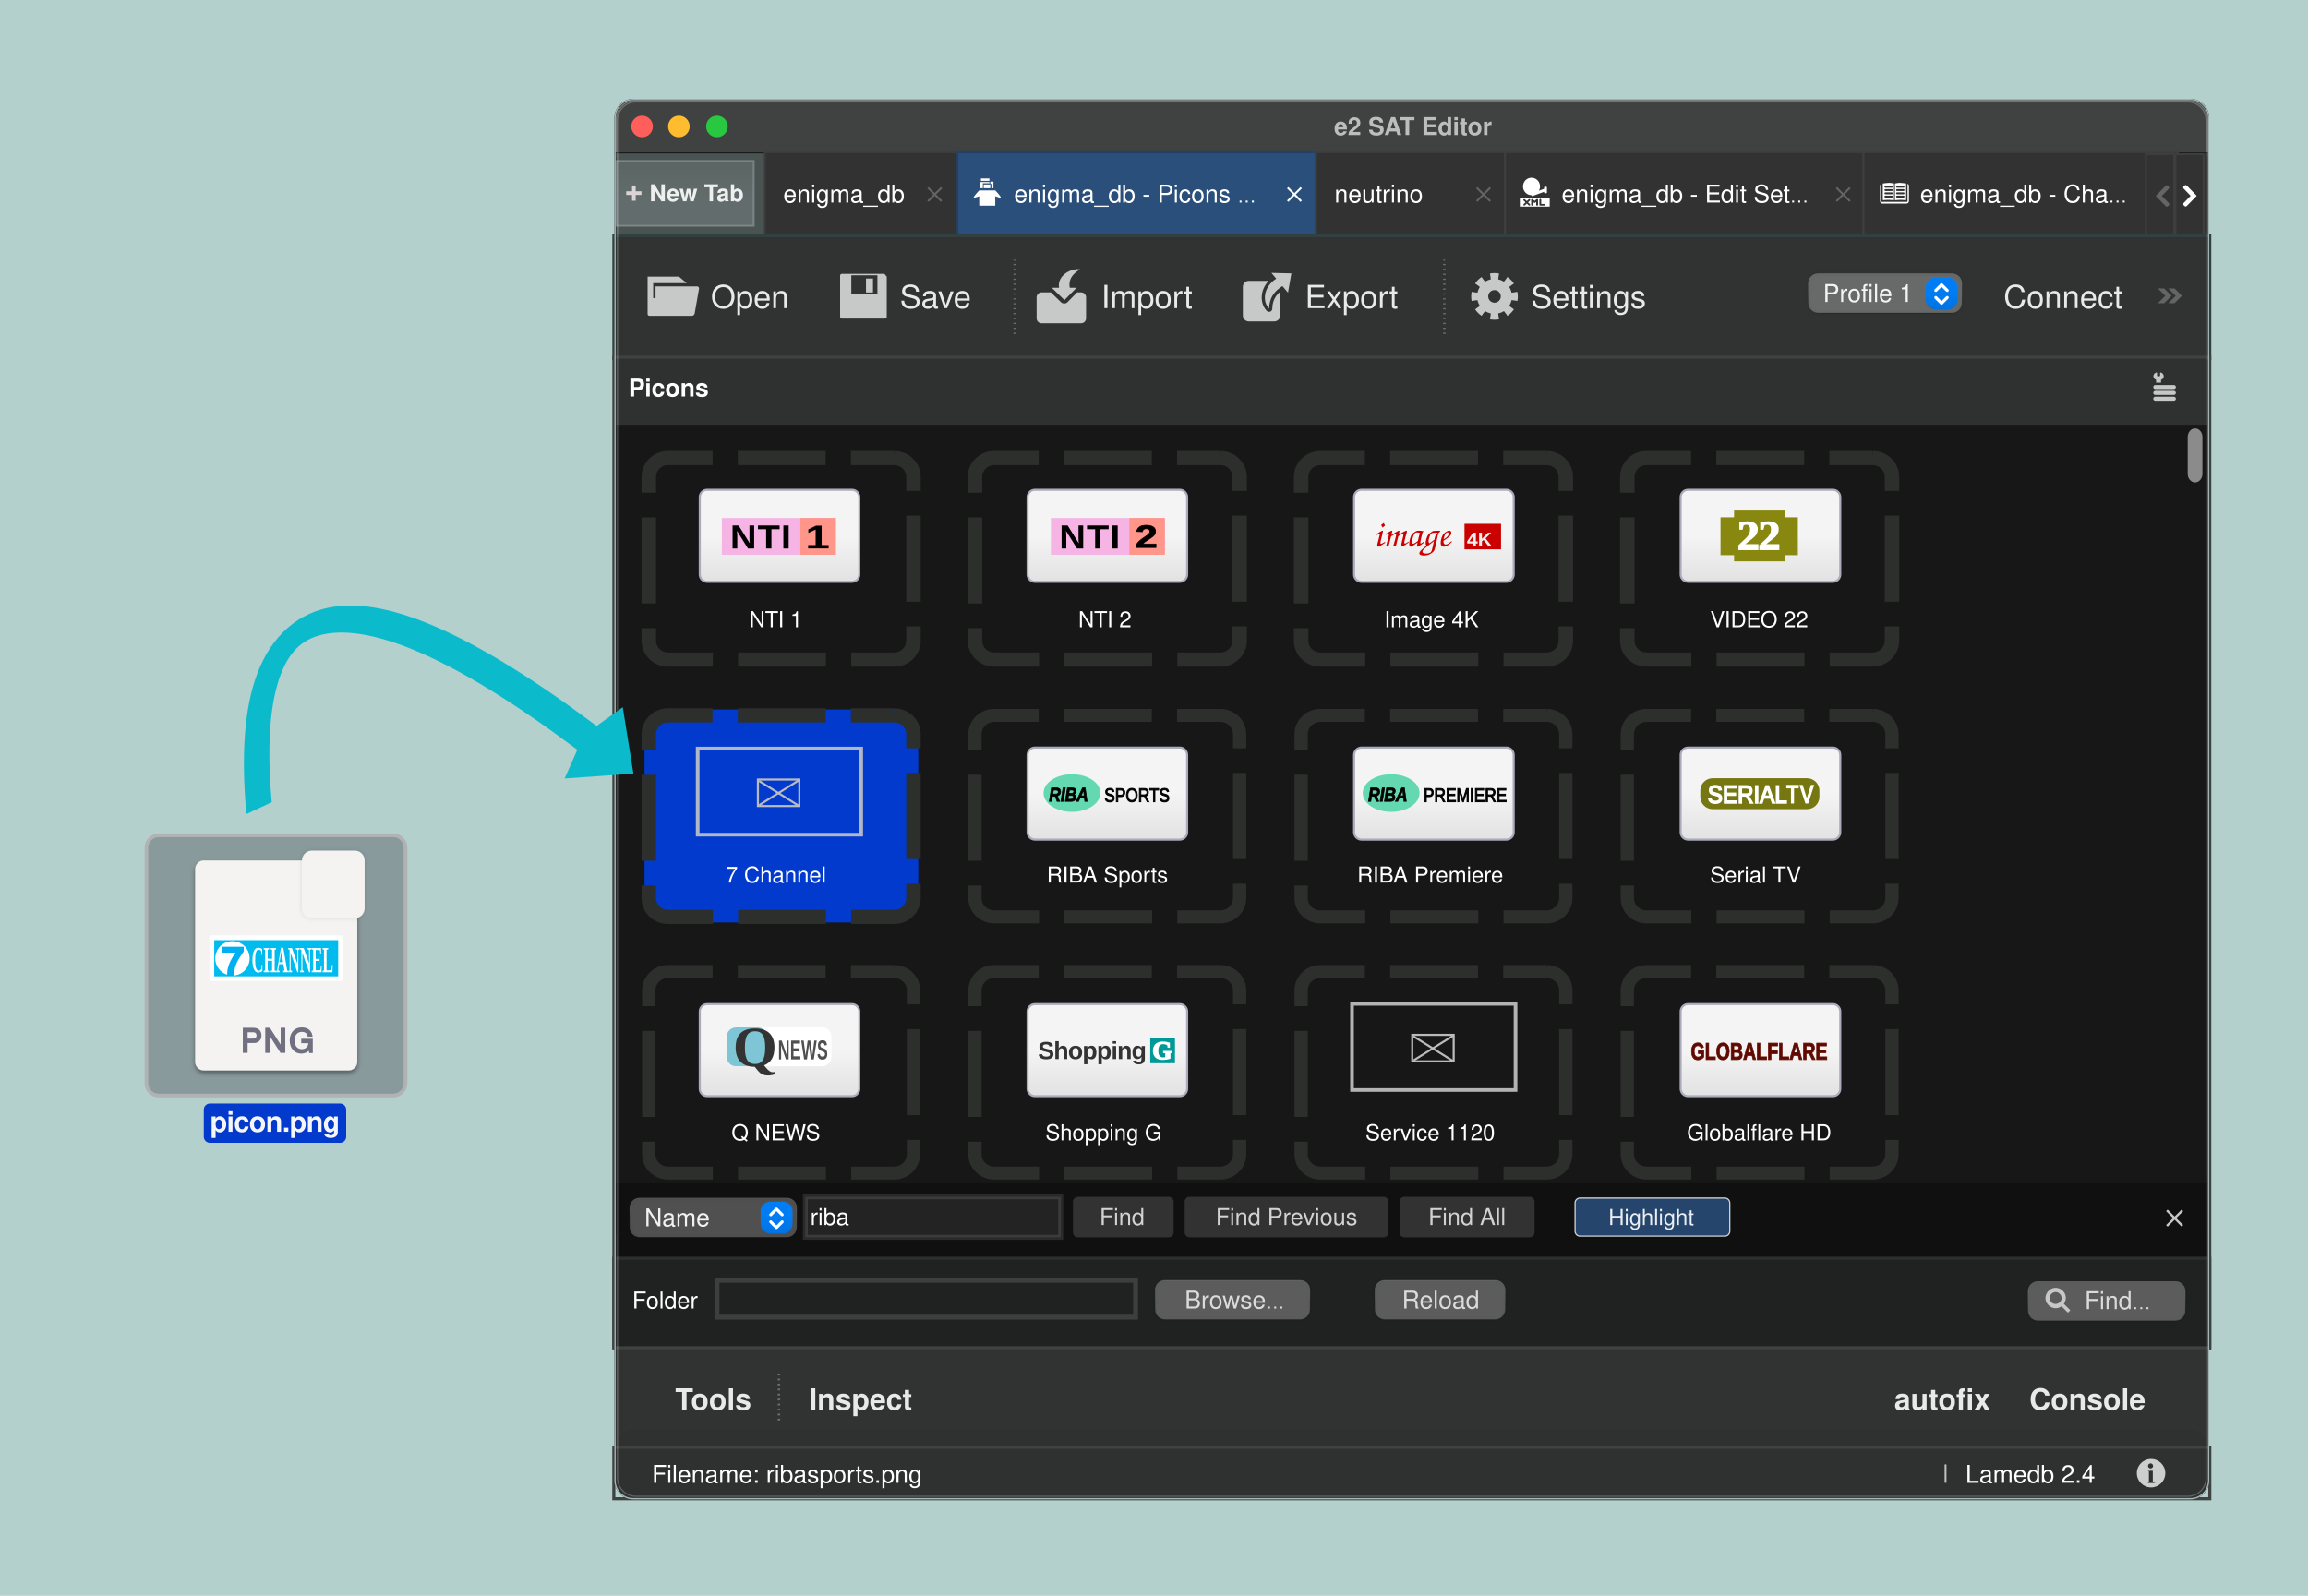
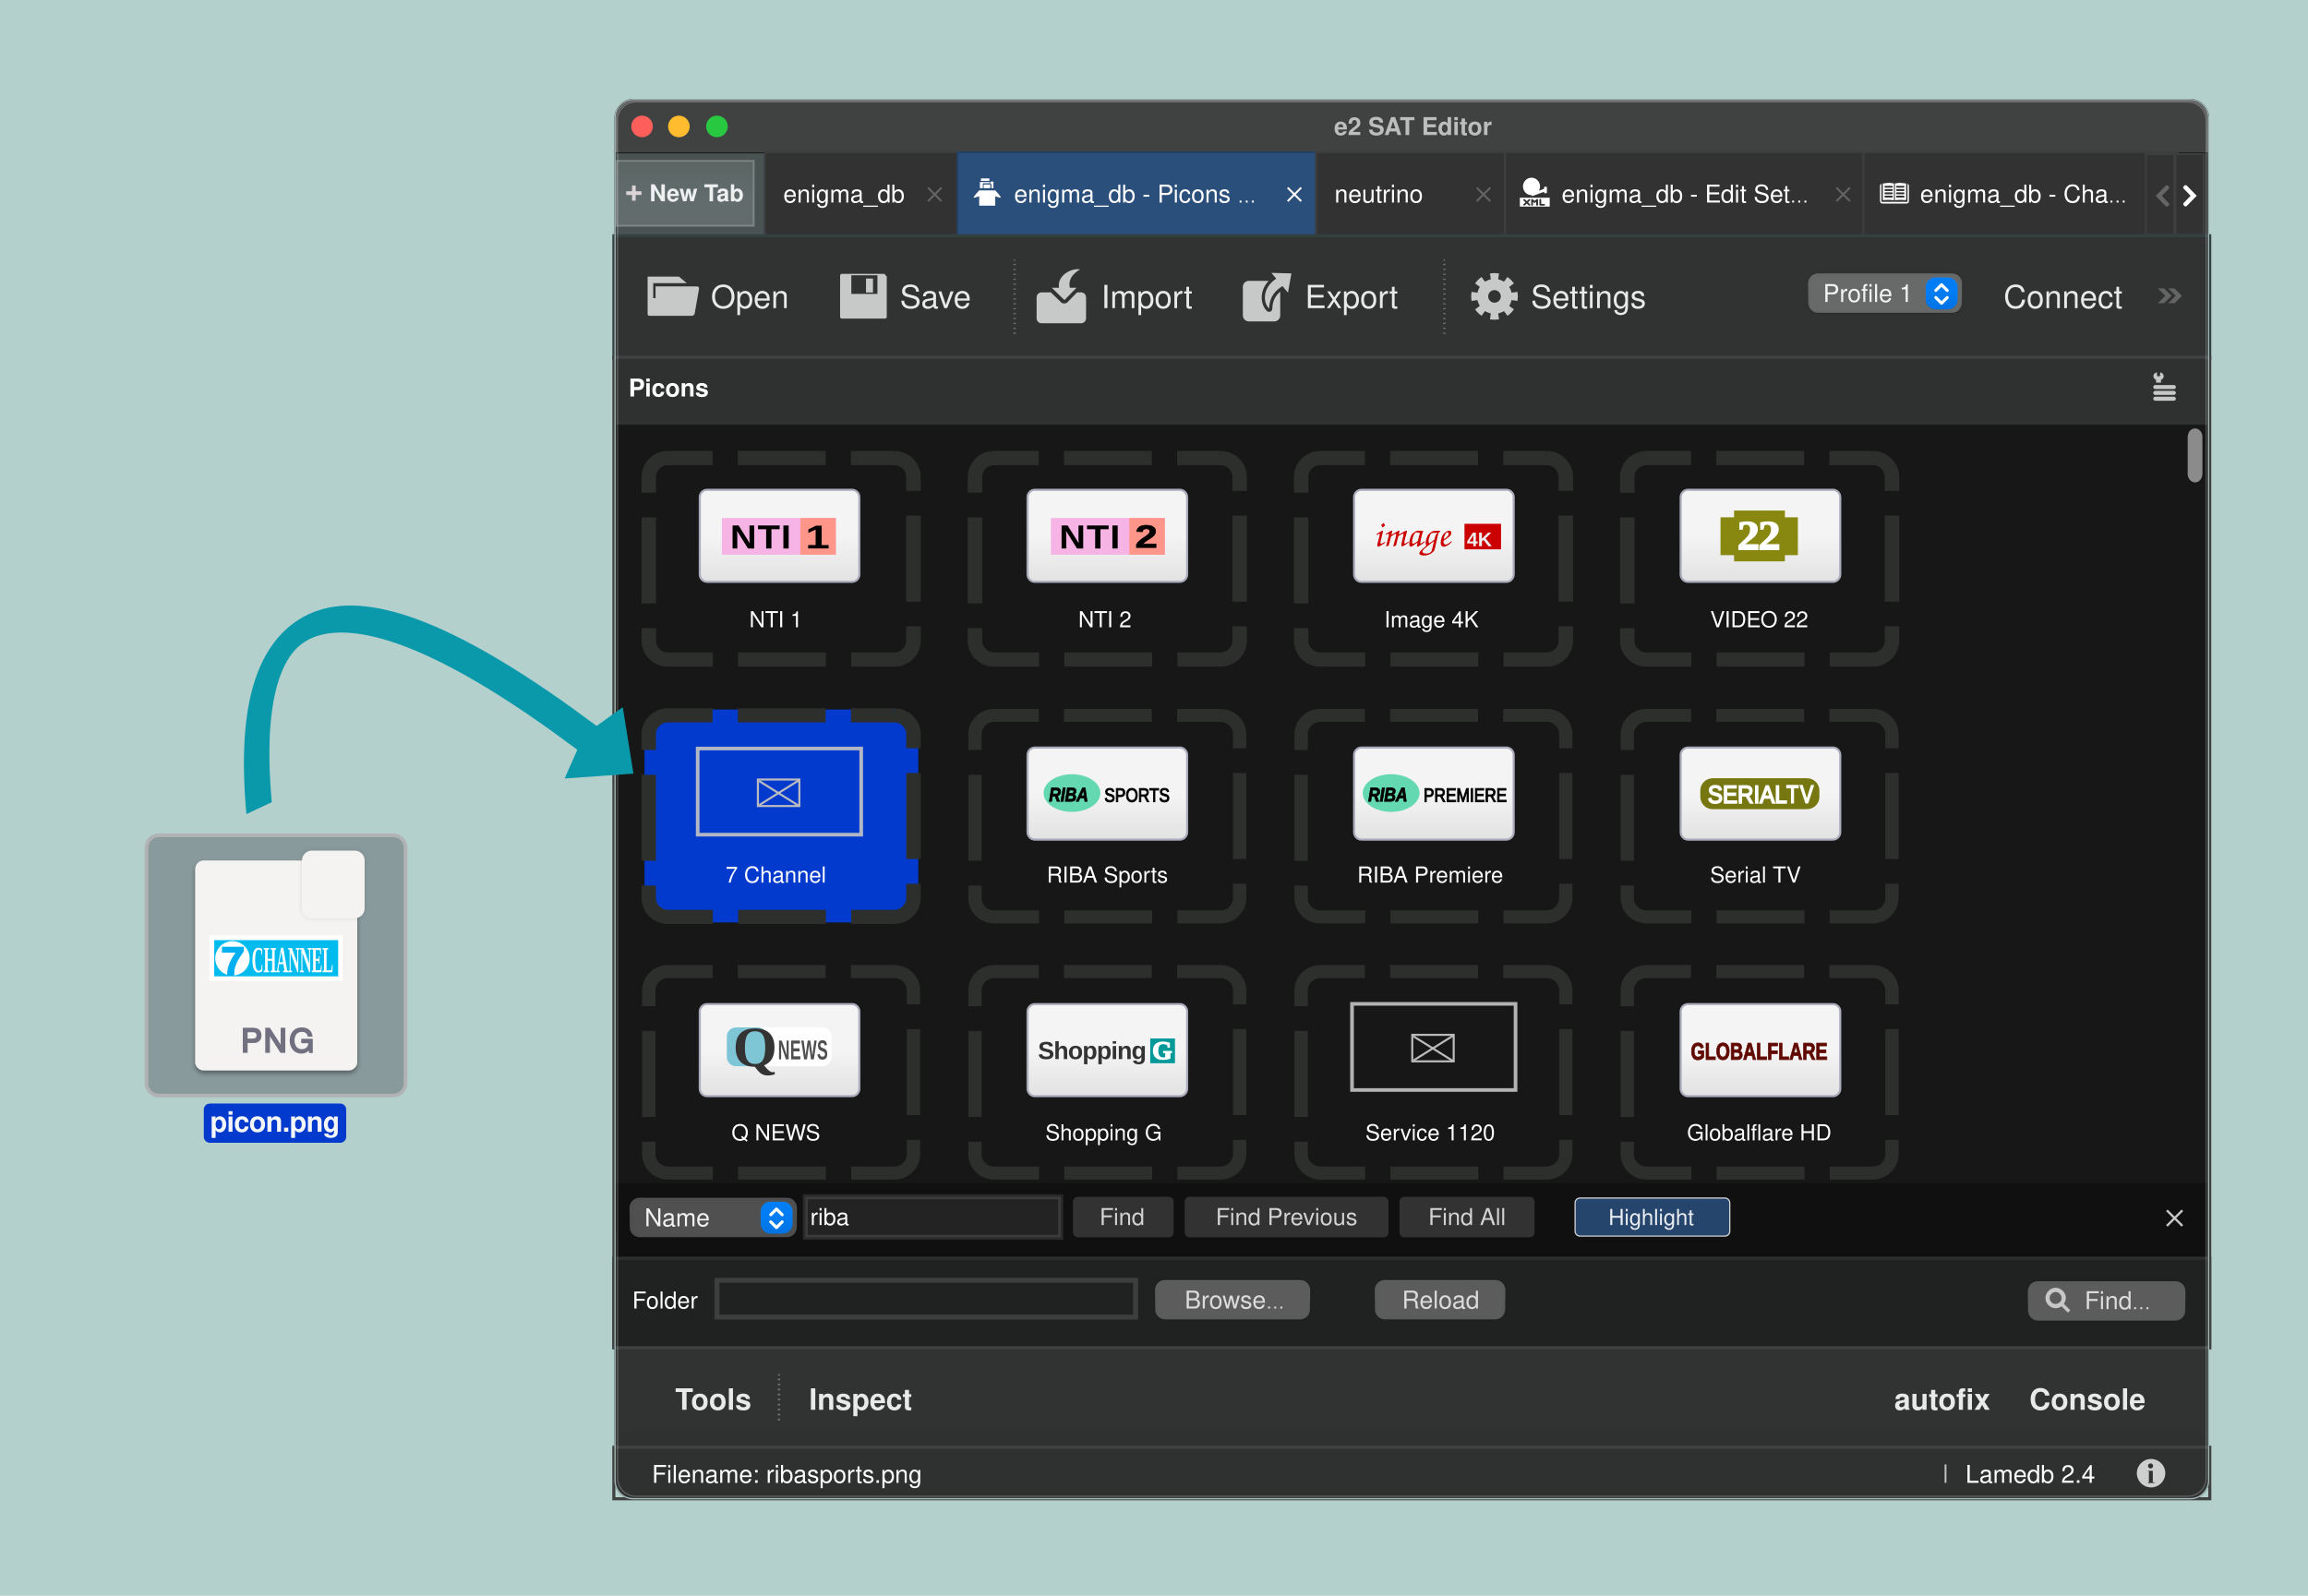
<svg xmlns="http://www.w3.org/2000/svg" viewBox="0 0 1880 1300" style="pointer-events:none;user-select:none">
  <defs>
    <symbol id="aad">
      <path d="M37.75 37.75h18.127v-11.5h-18.127c0 0 0-18.127 0-18.127h-11.5v18.127c0 0-18.127 0-18.127 0v11.5h18.127c0 0 0 18.127 0 18.127h11.5v-18.127z" />
    </symbol>
    <symbol id="cbw">
      <path d="M60 14.973l-3-0.522v35.716c-3.141-0.28-8.021-0.667-11-0.667-0.95 0-2.094 0.039-3.312 0.102-0.962 0.036-2.014 0.106-3.059 0.191-2.678 0.191-5.264 0.428-6.629 0.559v-35.901c0 0 6.61-1.451 9.963-1.451 4 0 14.037 1.451 14.037 1.451l3.001 0.522c1.769 0.819 2.999 2.61 2.999 4.687v32.68c0 2.848-2.312 5.16-5.16 5.16h-51.68c-2.848 0-5.16-2.312-5.16-5.16v-32.68c0-2.077 1.23-3.869 3-4.687l3-0.522c0 0 10.037-1.451 14.037-1.451 3.353 0 9.963 1.451 9.963 1.451v35.901c-1.366-0.131-3.951-0.368-6.629-0.559-1.045-0.085-2.097-0.155-3.059-0.191-1.218-0.063-2.362-0.102-3.312-0.102-2.979 0-7.859 0.387-11 0.667v-35.716l-3 0.522v38.765h56v-38.765zM28.5 42.5c0-1.104-0.896-2-2-2h-14c-1.104 0-2 0.896-2 2s0.896 2 2 2h14c1.104 0 2-0.896 2-2zM53.5 42.5c0-1.104-0.896-2-2-2h-14c-1.104 0-2 0.896-2 2s0.896 2 2 2h14c1.104 0 2-0.896 2-2zM28.5 35.5c0-1.104-0.896-2-2-2h-14c-1.104 0-2 0.896-2 2s0.896 2 2 2h14c1.104 0 2-0.896 2-2zM53.5 35.5c0-1.104-0.896-2-2-2h-14c-1.104 0-2 0.896-2 2s0.896 2 2 2h14c1.104 0 2-0.896 2-2zM28.5 28.5c0-1.104-0.896-2-2-2h-14c-1.104 0-2 0.896-2 2s0.896 2 2 2h14c1.104 0 2-0.896 2-2zM53.5 28.5c0-1.104-0.896-2-2-2h-14c-1.104 0-2 0.896-2 2s0.896 2 2 2h14c1.104 0 2-0.896 2-2zM28.5 21.5c0-1.104-0.896-2-2-2h-14c-1.104 0-2 0.896-2 2s0.896 2 2 2h14c1.104 0 2-0.896 2-2zM53.5 21.5c0-1.104-0.896-2-2-2h-14c-1.104 0-2 0.896-2 2s0.896 2 2 2h14c1.104 0 2-0.896 2-2z" />
    </symbol>
    <symbol id="cce">
      <path d="M62.328 7.276l-5.604-5.604-24.724 24.724c0 0-24.724-24.724-24.724-24.724l-5.604 5.604 24.724 24.724c0 0-24.724 24.724-24.724 24.724l5.604 5.604 24.724-24.724c0 0 24.724 24.724 24.724 24.724l5.604-5.604-24.724-24.724c0 0 24.724-24.724 24.724-24.724z" />
    </symbol>
    <symbol id="fdt">
      <path d="M56.256 31.057h-42.438c-7.074 0-12.818 5.744-12.818 12.818v61.295c0 7.074 5.744 12.818 12.818 12.818h54.476c7.075 0 12.818-5.744 12.818-12.818v-51.051c-16.616 14.040-16.649 30.281-17.025 36.965-0.151 2.687-1.869 5.034-4.385 5.99s-5.359 0.343-7.257-1.565c-14.421-14.502-16.181-43.133 3.811-64.452zM57.293 90.694c-14.624-14.705-13.039-45.988 15.234-64.344l-10.365-12.362 42.838 1.084-7.263 41.344-11.808-14.082c-28.127 16.992-28.15 39.728-28.636 48.36z" />
    </symbol>
    <symbol id="fet">
      <path d="M87.8 55.714h8.488c5.912 0 10.712 4.753 10.712 10.606v45.074c0 5.854-4.8 10.606-10.712 10.606h-84.576c-5.912 0-10.712-4.752-10.712-10.606v-45.074c0-5.853 4.8-10.606 10.712-10.606h19.788l22.5 21.827c1.413 1.374 4.32 2.133 6.3 2.109 1.98-0.023 4.821-0.828 6.2-2.236l21.3-21.7zM93.982 6.385c-17.881-3.082-49.582 12.531-44.921 39.525h-15.517l27.127 26.376 25.847-26.376h-14.41c-4.833-24.162 15.844-35.121 21.874-39.525z" />
    </symbol>
    <symbol id="ffo">
      <path d="M32 62.5c-16.833 0-30.5-13.667-30.5-30.5s13.667-30.5 30.5-30.5v9.611c-0.352-0.073-0.717-0.111-1.090-0.111-2.99 0-5.42 2.43-5.42 5.41 0 2.99 2.43 5.42 5.42 5.42 0.373 0 0.738-0.038 1.090-0.111v5.111l-7.44 0.18 2.82 1.23v22.7l-2.82 2.060h7.44v9.5zM32 11.111v-9.611c16.833 0 30.5 13.667 30.5 30.5s-13.667 30.5-30.5 30.5v-9.5h9.46l-5.76-2.060v-24.2l-3.7 0.090v-5.111c2.46-0.506 4.32-2.693 4.32-5.309 0-2.607-1.86-4.793-4.32-5.299z" />
    </symbol>
    <symbol id="fgn">
      <path d="M21 42.973h89.077c2.783 0 4.643 2.26 4.153 5.042l-9.34 52.943c-0.491 2.783-3.149 5.042-5.932 5.042h-91.118c-2.119 0-3.84-1.721-3.84-3.84v-80.16h67.2l16.8 14h-72v32h5v-25.027z" />
    </symbol>
    <symbol id="fhe">
      <path d="M114 22v86.16c0 2.119-1.721 3.84-3.84 3.84h-92.32c-2.119 0-3.84-1.721-3.84-3.84v-88.32c0-2.119 1.721-3.84 3.84-3.84h91.16l5 6zM94 59.014v-40h-56v40h56zM84.5 26v30h-15v-30h15z" />
    </symbol>
    <symbol id="liu">
      <path d="M56.25 57.423c0-2.388-1.939-4.327-4.327-4.327h-39.846c-2.388 0-4.327 1.939-4.327 4.327s1.939 4.327 4.327 4.327c0 0 39.846 0 39.846 0 2.388 0 4.327-1.939 4.327-4.327zM56.25 44.903c0-2.389-1.939-4.328-4.327-4.328h-39.846c-2.388 0-4.327 1.939-4.327 4.328 0 2.388 1.939 4.327 4.327 4.327 0 0 39.846 0 39.846 0 2.388 0 4.327-1.939 4.327-4.327zM56.25 32.382c0-2.388-1.939-4.327-4.327-4.327h-39.846c-2.388 0-4.327 1.939-4.327 4.327s1.939 4.327 4.327 4.327h39.846c2.388 0 4.327-1.939 4.327-4.327zM13.803 19.471v3.446h10.579v-5.844c0.837-0.373 1.624-0.848 2.343-1.41 2.237-1.745 3.347-4.068 3.371-6.392s-1.039-4.671-3.239-6.471v0c-0.887-0.725-1.951-1.273-3.024-1.702l-1.372 0.918-0.062 6.154c-0.003 0.286-0.167 0.503-0.402 0.659-0.376 0.249-0.899 0.364-1.472 0.364h-2.85c-0.565-0.008-1.082-0.142-1.452-0.406-0.242-0.173-0.413-0.406-0.41-0.702 0 0 0.062-6.155 0.062-6.155l-1.348-0.947c-1.083 0.403-2.158 0.924-3.060 1.628-2.237 1.746-3.347 4.068-3.371 6.392-0.023 2.323 1.039 4.671 3.239 6.471 0.725 0.593 1.567 1.067 2.437 1.454 0.016 0.617 0.026 1.607 0.031 2.543z" />
    </symbol>
    <symbol id="pjw">
      <path d="M14.762 29.23h34.49c0 0 13.928 14.478 11.463 15.596-1.067 0.483-6.127-1.117-11.524-3.087v20.261h-34.389v-20.253c-5.389 1.967-10.437 3.562-11.502 3.079-2.465-1.118 11.462-15.596 11.462-15.596zM36.774 11.359h-20.475v13.19h6.364v-10.552h14.111v-2.638zM38.538 16.635h-14.111v7.914h14.111v-7.914zM45.299 10.4v14.149h-4.283v-9.233h-2.478v-4.916h6.761zM36.632 3.482h-18.173v5.276h18.173v-5.276z" />
    </symbol>
    <symbol id="skh">
      <path d="M40.023 45.152c-3.477 2.591-7.729 4.192-12.407 4.221-10.406 0.066-20.276-8.26-21.806-18.699-1.731-11.814 7.58-24.164 20.12-25.040 0.561-0.039 1.124-0.055 1.686-0.053 10 0.095 19.38 7.75 21.337 17.619 1.156 5.829-0.437 11.92-3.87 16.758l13.82 13.819-5.128 5.128-13.752-13.753zM27.395 14.645c-6.236 0.060-12 5.17-12.677 11.431-0.588 5.436 2.691 11.076 7.773 13.229 6.62 2.806 15.346-1.167 17.352-8.391 2.055-7.404-3.759-16.031-12.032-16.265-0.139-0.003-0.278-0.004-0.416-0.004z" />
    </symbol>
    <symbol id="sls">
      <path d="M73.934 15.359c-6.491-1.302-13.177-1.302-19.668 0 0.828 4.128 1.452 8.287 1.871 12.477-4.352 0.948-8.5 2.666-12.249 5.073-2.666-3.259-5.165-6.641-7.499-10.146-5.511 3.67-10.238 8.397-13.908 13.908 3.505 2.334 6.887 4.834 10.146 7.499-2.407 3.749-4.125 7.897-5.073 12.249-4.19-0.419-8.349-1.043-12.477-1.871-1.303 6.491-1.303 13.177 0 19.668 4.128-0.828 8.287-1.452 12.477-1.871 0.948 4.352 2.666 8.501 5.073 12.249-3.259 2.666-6.641 5.165-10.146 7.499 3.67 5.511 8.397 10.238 13.908 13.908 2.334-3.505 4.833-6.887 7.499-10.146 3.749 2.407 7.897 4.125 12.249 5.074-0.419 4.189-1.043 8.348-1.871 12.476 6.491 1.303 13.177 1.303 19.668 0-0.828-4.128-1.452-8.287-1.871-12.476 4.352-0.949 8.5-2.667 12.249-5.074 2.666 3.259 5.165 6.641 7.499 10.146 5.511-3.67 10.238-8.397 13.908-13.908-3.505-2.334-6.887-4.833-10.146-7.499 2.407-3.748 4.125-7.897 5.073-12.249 4.19 0.419 8.349 1.043 12.477 1.871 1.303-6.491 1.303-13.177 0-19.668-4.128 0.828-8.287 1.452-12.477 1.871-0.948-4.352-2.666-8.5-5.073-12.249 3.259-2.665 6.641-5.165 10.146-7.499-3.67-5.511-8.397-10.238-13.908-13.908-2.334 3.505-4.833 6.887-7.499 10.146-3.749-2.407-7.897-4.125-12.249-5.073 0.419-4.19 1.043-8.349 1.871-12.477zM64.1 50.882c7.451 0 13.5 6.049 13.5 13.5s-6.049 13.5-13.5 13.5c-7.451 0-13.5-6.049-13.5-13.5s6.049-13.5 13.5-13.5z" />
    </symbol>
    <symbol id="tmw">
      <path d="M64 64v-19h-64v19h64zM38.975 58.253l0.001 1.834c0.001 1.076-0.872 1.949-1.947 1.949s-1.949-0.873-1.95-1.949l-0.002-6.41-1.968 1.774c-0.407 0.367-0.947 0.542-1.48 0.524-0.533 0.018-1.073-0.157-1.48-0.524l-1.968-1.774-0.003 6.41c0 1.076-0.874 1.949-1.949 1.949s-1.948-0.873-1.948-1.949l0.002-5.24h-6.669l4.099 3.89c0.751 0.713 0.751 1.869 0.002 2.581-0.75 0.711-1.968 0.71-2.719-0.002l-4.104-3.895-4.104 3.895c-0.751 0.712-1.969 0.713-2.719 0.002-0.75-0.712-0.749-1.868 0.002-2.581l4.104-3.895-4.104-3.895c-0.751-0.712-0.752-1.868-0.002-2.58s1.968-0.711 2.719 0.002l4.104 3.895 4.104-3.895c0.751-0.713 1.969-0.713 2.719-0.002 0.749 0.712 0.749 1.868-0.002 2.58l-4.099 3.89h6.669l0.002-5.24c0-0.024 0.001-0.048 0.002-0.072-0.031-0.488 0.159-0.985 0.571-1.356 0.276-0.249 0.614-0.408 0.97-0.477 0.131-0.028 0.267-0.043 0.406-0.043 0.058 0 0.115 0.002 0.172 0.007 0.454 0.033 0.899 0.206 1.247 0.52l3.976 3.583 3.975-3.583c0.348-0.314 0.793-0.487 1.248-0.52 0.056-0.005 0.114-0.007 0.171-0.007 0.14 0 0.276 0.015 0.407 0.043 0.356 0.069 0.694 0.228 0.97 0.477 0.412 0.371 0.602 0.868 0.571 1.356 0.001 0.024 0.001 0.048 0.001 0.072l0.003 8.646h2.912l0.003-8.83c0-1.076 0.874-1.949 1.949-1.949s1.948 0.873 1.948 1.949l-0.004 8.839 6.372 0.002c0.993 0.001 1.798 0.807 1.798 1.799 0 0.993-0.805 1.798-1.798 1.798l-8.471-0.003c-0.992 0-1.798-0.806-1.798-1.799l0.001-1.796h-2.912zM25.286 39.498c-0.095 0.001-0.19 0.002-0.286 0.002-10.072 0-18.25-8.402-18.25-18.75s8.178-18.75 18.25-18.75c10.072 0 18.25 8.402 18.25 18.75 0 3.307-0.835 6.416-2.301 9.115l11.051-4.023v-3.071c0-0.828 0.672-1.5 1.5-1.5h3c0.828 0 1.5 0.672 1.5 1.5v11c0 0.828-0.672 1.5-1.5 1.5h-3c-0.828 0-1.5-0.672-1.5-1.5v-1.543l-25.926 9.436-0.788-2.166z" />
    </symbol>
    <symbol id="anm">
      <path d="M32 13.243c-1.668 0-3.336 0.635-4.608 1.907l-24.485 24.485c-2.543 2.543-2.543 6.672 0 9.215s6.672 2.543 9.215 0l19.878-19.878 19.878 19.878c2.543 2.543 6.672 2.543 9.215 0s2.543-6.672 0-9.215l-24.485-24.485c-1.272-1.272-2.94-1.907-4.608-1.907z" />
    </symbol>
    <symbol id="aow">
      <path d="M32 30.114l27.467 29.239v-24.615l-27.467-29.24-27.467 29.24v24.615l27.467-29.239z" />
    </symbol>
    <symbol id="apw">
      <path d="M32 36.23l-20.23-19.657c-1.255-1.22-3.294-1.22-4.549 0 0 0-1.913 1.859-1.913 1.859-1.269 1.233-1.269 3.235 0 4.468 0 0 26.57 25.818 26.57 25.818l0.122-0.118c0 0 0.12 0.12 0.12 0.12l26.572-25.82c1.269-1.233 1.269-3.235 0-4.468 0 0-2.363-2.297-2.363-2.297-1.007-0.978-2.642-0.978-3.649 0l-20.68 20.095z" />
    </symbol>
    <linearGradient id="bqm" x1="0" y1="0" x2="0" y2="1">
      <stop offset="0" style="stop-color:#5b6564" />
      <stop offset="0.6" style="stop-color:#626c6c" />
    </linearGradient>
    <linearGradient id="brm" x1="0" y1="0" x2="0" y2="1">
      <stop offset="0" style="stop-color:#fff;stop-opacity:0.19" />
      <stop offset="1" style="stop-color:#000;stop-opacity:0.34" />
    </linearGradient>
    <linearGradient id="bsm" x1="0" y1="0" x2="0" y2="1">
      <stop offset="0.4" style="stop-color:#007df4" />
      <stop offset="1" style="stop-color:#0073e4" />
    </linearGradient>
    <filter id="btm" color-interpolation-filters="sRGB">
      <feDropShadow dx="0" dy="1.5" stdDeviation="1" flood-opacity="0.25" />
      <feDropShadow dx="0" dy="0" stdDeviation="2.2" flood-opacity="0.3" />
    </filter>
    <marker id="aud" markerWidth="3" markerHeight="3" refX="1.75" refY="1.75" viewBox="0 0 3.5 3.5" orient="auto">
-       <polygon points="0.7,3.5 0,1.75 0.7,0 3.5,1.75" style="fill:#0bbbcc" />
+       <polygon points="0.7,3.5 0,1.75 0.7,0 3.5,1.75" style="fill:#0999aa" />
    </marker>
    <symbol id="pvn">
      <g transform="matrix(0.75,0,0,0.75,20.3,11.9)">
        <rect x="48.3" y="24.2" width="50" height="32" style="fill:none;stroke:#c0c0c0;stroke-opacity:0.96;stroke-width:2.5px" />
        <rect x="0" y="0" width="2.5" height="56" transform="matrix(0.53,-0.848,0.848,0.53,49,27)" style="fill:#c0c0c0;fill-opacity:0.96" />
        <rect x="23" y="-42" width="2.5" height="56" transform="matrix(0.53,0.848,-0.848,0.53,49,27)" style="fill:#c0c0c0;fill-opacity:0.96" />
      </g>
      <rect x="2" y="2" width="148" height="78" style="fill:none;stroke:#c4c4c4;stroke-opacity:0.9;stroke-width:3.3px" />
    </symbol>
    <linearGradient id="pwg" x1="0" y1="0" x2="0" y2="1">
      <stop offset="0.5" style="stop-color:#f4f4f4" />
      <stop offset="1" style="stop-color:#e2e2e2" />
    </linearGradient>
    <filter id="ixm" color-interpolation-filters="sRGB">
      <feDropShadow dx="0" dy="2.3" stdDeviation="2" flood-opacity="0.4" />
    </filter>
    <filter id="iym" color-interpolation-filters="sRGB">
      <feDropShadow dx="-1.8" dy="1.7" stdDeviation="3" flood-opacity="0.3" />
      <feDropShadow dx="0" dy="0" stdDeviation="2" flood-opacity="0.12" />
    </filter>
  </defs>
  <rect x="0" y="0" width="1880" height="1300" style="fill:#b4d0cd" />
  <g style="font-family:'Helvetica Neue',sans-serif-light,Helvetica,sans-serif">
    <rect x="501" y="81" width="1298" height="1140" rx="15" style="fill:#313333;stroke:#191919;stroke-width:1px" />
    <rect x="502" y="82" width="1296" height="57" rx="15" style="fill:#404242;stroke:#787979;stroke-width:1px;clip-path:inset(0px 0px 15px)" />
    <rect x="501" y="124.5" width="1298" height="1" style="fill:none;stroke:#000;stroke-opacity:0.89;stroke-width:0.5px" />
    <text x="502" y="82" dx="649" dy="28" text-anchor="middle" style="font-family:'Helvetica Neue',Helvetica,sans-serif;font-weight:bold;font-size:20px;fill:#bcbebe">e2 SAT Editor</text>
    <ellipse cx="523" cy="103" rx="8.8" style="fill:#ff5f5a;stroke:none;stroke-opacity:0.1" />
    <ellipse cx="553" cy="103" rx="8.8" style="fill:#febc2e;stroke:none;stroke-opacity:0.1" />
    <ellipse cx="584" cy="103" rx="8.8" style="fill:#28c840;stroke:none;stroke-opacity:0.1" />
    <rect x="502" y="125" width="1296" height="67" style="fill:#2f3131" />
    <rect x="502" y="125" width="120" height="67" style="fill:#485352" />
    <rect x="502" y="131" width="112" height="53" rx="0" style="fill:url(#bqm);stroke:#fff;stroke-opacity:0.23;stroke-width:1.5px" />
    <g transform="matrix(0.26,0,0,0.26,508,149)">
      <use href="#aad" style="fill:#dad4d6" />
    </g>
    <text x="502" y="131" dx="27" dy="33" style="font-weight:bold;font-size:19px;fill:#fff;fill-opacity:0.89">New Tab</text>
    <rect x="622" y="125" width="1" height="67" style="fill:#3a5165" />
    <rect x="623" y="124" width="157" height="69" style="fill:#323232;stroke:#3e3e3e;stroke-width:1.5px;clip-path:inset(2px 0 1px)" />
    <text x="623" y="124" dx="15" dy="41" style="font-size:20px;fill:#fff">enigma_db</text>
    <g transform="matrix(0.2,0,0,0.2,755,152)">
      <use href="#cce" style="fill:#646464" />
    </g>
    <rect x="780" y="124" width="292" height="69" style="fill:#2a4f7b;stroke:#234065;stroke-width:1.5px;clip-path:inset(2px 0 1px)" />
    <g transform="matrix(0.38,0,0,0.38,792,144)">
      <use href="#pjw" style="fill:#fff" />
    </g>
    <text x="780" y="124" dx="46" dy="41" style="font-size:20px;fill:#fff">enigma_db - Picons <tspan style="font-size:15px">…</tspan>
    </text>
    <g transform="matrix(0.2,0,0,0.2,1048,152)">
      <use href="#cce" style="fill:#fff" />
    </g>
    <rect x="1072" y="124" width="154" height="69" style="fill:#323232;stroke:#3e3e3e;stroke-width:1.5px;clip-path:inset(2px 0 1px)" />
    <text x="1072" y="124" dx="15" dy="41" style="font-size:20px;fill:#fff">neutrino</text>
    <g transform="matrix(0.2,0,0,0.2,1202,152)">
      <use href="#cce" style="fill:#646464" />
    </g>
    <rect x="1226" y="124" width="292" height="69" style="fill:#323232;stroke:#3e3e3e;stroke-width:1.5px;clip-path:inset(2px 0 1px)" />
    <g transform="matrix(0.38,0,0,0.38,1238,144)">
      <use href="#tmw" style="fill:#fff" />
    </g>
    <text x="1226" y="124" dx="46" dy="41" style="font-size:20px;fill:#fff">enigma_db - Edit Set<tspan style="font-size:15px">…</tspan>
    </text>
    <g transform="matrix(0.2,0,0,0.2,1495,152)">
      <use href="#cce" style="fill:#646464" />
    </g>
    <rect x="1518" y="124" width="256" height="69" style="fill:#323232;stroke:#3e3e3e;stroke-width:1.5px;clip-path:inset(2px 0 1px)" />
    <g transform="matrix(0.38,0,0,0.38,1531,144)">
      <use href="#cbw" style="fill:#fff" />
    </g>
    <text x="1518" y="124" dx="46" dy="41" style="font-size:20px;fill:#fff">enigma_db - Cha<tspan style="font-size:15px">…</tspan>
    </text>
    <rect x="1773" y="125" width="1" height="67" style="fill:#3a3a3a" />
    <rect x="1748" y="125.5" width="23" height="66" style="fill:#323232;stroke:#3e3e3e;stroke-width:1.5px" />
    <g transform="matrix(0,0.3,-0.3,0,1771.2,150)" style="opacity:0.25">
      <use href="#apw" style="fill:#fff;stroke:#fff;stroke-width:2.7px" />
    </g>
    <rect x="1772" y="125.5" width="23" height="66" style="fill:#323232;stroke:#3e3e3e;stroke-width:1.5px" />
    <g transform="matrix(0,-0.3,0.3,0,1774.1,169.1)">
      <use href="#apw" style="fill:#fff;stroke:#fff;stroke-width:2.7px" />
    </g>
    <rect x="502" y="192" width="1296" height="100" style="fill:#313333" />
    <g transform="matrix(0.38,0,0,0.38,526,217)">
      <use href="#fgn" style="fill:#c7c8c8" />
    </g>
    <text x="510" y="192" dx="69" dy="59" style="font-size:26px;fill:#fff;fill-opacity:0.89;text-shadow:0 0.5px 1px #090909">Open</text>
    <g transform="matrix(0.38,0,0,0.38,679,217)">
      <use href="#fhe" style="fill:#c7c8c8" />
    </g>
    <text x="664" y="192" dx="69" dy="59" style="font-size:26px;fill:#fff;fill-opacity:0.89;text-shadow:0 0.5px 1px #090909">Save</text>
    <rect x="826" y="212" width="1" height="61" style="fill:none;stroke:#fff;stroke-opacity:0.3;stroke-dasharray:1px,3px" />
    <g transform="matrix(0.38,0,0,0.38,844,217)">
      <use href="#fet" style="fill:#c7c8c8" />
    </g>
    <text x="828" y="192" dx="69" dy="59" style="font-size:26px;fill:#fff;fill-opacity:0.89;text-shadow:0 0.5px 1px #090909">Import</text>
    <g transform="matrix(0.38,0,0,0.38,1012,217)">
      <use href="#fdt" style="fill:#c7c8c8" />
    </g>
    <text x="994" y="192" dx="69" dy="59" style="font-size:26px;fill:#fff;fill-opacity:0.89;text-shadow:0 0.5px 1px #090909">Export</text>
    <rect x="1176" y="212" width="1" height="61" style="fill:none;stroke:#fff;stroke-opacity:0.3;stroke-dasharray:1px,3px" />
    <g transform="matrix(0.38,0,0,0.38,1193,217)">
      <use href="#sls" style="fill:#c7c8c8" />
    </g>
    <text x="1178" y="192" dx="69" dy="59" style="font-size:26px;fill:#fff;fill-opacity:0.89;text-shadow:0 0.5px 1px #090909">Settings</text>
    <rect x="1473" y="223" width="125" height="32" rx="8" style="fill:#fff;fill-opacity:0.24;stroke:url(#brm);stroke-width:0.4px;filter:url(#btm)" />
    <rect x="1568.6" y="226" width="26" height="26" rx="8" style="fill:url(#bsm);stroke:url(#brm);stroke-opacity:0.06;stroke-width:2px" />
    <g transform="matrix(0.19,0,0,0.19,1575.4,228.2)">
      <use href="#anm" style="fill:#fff" />
    </g>
    <g transform="matrix(0.19,0,0,-0.19,1575.4,250.8)">
      <use href="#anm" style="fill:#fff" />
    </g>
    <text x="1473" y="224" dx="12" dy="22" style="font-size:20px;fill:#fff;fill-opacity:0.92" transform="matrix(1,0,0,1,0,0)">Profile 1</text>
    <text x="1617" y="192" dx="15" dy="59" style="font-size:26px;fill:#fff;fill-opacity:0.89;text-shadow:0 0.5px 1px #090909">Connect</text>
    <g transform="matrix(0.9,0,0,0.95,1770,234)">
      <use href="#aow" transform="matrix(0,0.23,-0.23,0,0,0)" style="fill:#646464" />
      <use href="#aow" transform="matrix(0,0.23,-0.23,0,9.4,0)" style="fill:#646464" />
    </g>
    <rect x="500" y="192" width="1300" height="100" style="fill:none;stroke:#324040;stroke-width:2.4px;clip-path:inset(0px 2px)" />
    <rect x="502" y="291" width="1296" height="807" style="fill:#2f3131" />
    <text x="502" y="291" dx="10" dy="32" style="font-weight:bold;font-size:20px;fill:#fff">Picons</text>
    <g transform="matrix(0.38,0,0,0.38,1751,303)">
      <use href="#liu" style="fill:#c7c7c7" />
    </g>
    <rect x="502" y="346" width="1296" height="659" style="fill:#171717" />
    <rect x="526" y="371" width="220" height="171" rx="16" style="fill:none;stroke:#2d2f2d;stroke-width:12px;stroke-dasharray:37px,21px,36px,0" transform="matrix(0.98,0,0,0.96,13,17)" />
    <rect x="570" y="399" width="130" height="75" rx="6" style="fill:url(#pwg);stroke:#aaabbb;stroke-width:1.7px" />
    <g transform="matrix(0.34,0,0,0.34,588,422)">
      <rect x="0" y="0" width="273" height="88" style="fill:#f5b4e4" />
      <rect x="188" y="0" width="85" height="88" style="fill:#ff9689" />
      <g style="font-family:Arial,Helvetica,sans-serif;font-weight:bold">
        <text x="18" y="0" dy="73" style="font-size:80px;letter-spacing:2px" transform="matrix(1.1,0,0,1,0,0)">NTI</text>
        <text x="185" y="0" dy="81" style="font-size:88px" transform="matrix(1.2,0,0,0.9,-22,0)">1</text>
      </g>
    </g>
    <text x="526" y="493" dx="106" dy="18" text-anchor="middle" style="font-size:18px;fill:#fff">NTI 1</text>
    <rect x="792" y="371" width="220" height="171" rx="16" style="fill:none;stroke:#2d2f2d;stroke-width:12px;stroke-dasharray:37px,21px,36px,0" transform="matrix(0.98,0,0,0.96,18,17)" />
    <rect x="837" y="399" width="130" height="75" rx="6" style="fill:url(#pwg);stroke:#aaabbb;stroke-width:1.7px" />
    <g transform="matrix(0.34,0,0,0.34,856,422)">
      <rect x="0" y="0" width="273" height="88" style="fill:#f5b4e4" />
      <rect x="188" y="0" width="85" height="88" style="fill:#ff9689" />
      <g style="font-family:Arial,Helvetica,sans-serif;font-weight:bold">
        <text x="18" y="0" dy="73" style="font-size:80px;letter-spacing:2px" transform="matrix(1.1,0,0,1,0,0)">NTI</text>
        <text x="185" y="0" dy="81" style="font-size:102px;stroke:#000;stroke-width:2px" transform="matrix(0.95,0,0,0.75,26,10)">2</text>
      </g>
    </g>
    <text x="792" y="493" dx="108" dy="18" text-anchor="middle" style="font-size:18px;fill:#fff">NTI 2</text>
    <rect x="1058" y="371" width="220" height="171" rx="16" style="fill:none;stroke:#2d2f2d;stroke-width:12px;stroke-dasharray:37px,21px,36px,0" transform="matrix(0.98,0,0,0.96,23,17)" />
    <rect x="1103" y="399" width="130" height="75" rx="6" style="fill:url(#pwg);stroke:#aaabbb;stroke-width:1.7px" />
    <g transform="matrix(0.32,0,0,0.32,1111,420)">
      <rect x="256" y="21" width="93" height="65" style="fill:#cb0000" />
      <text x="10" y="0" dx="112" dy="78" text-anchor="middle" style="font-family:cursive,serif;font-size:96px;fill:#cb0000">image</text>
      <text x="262" y="0" dy="78" style="font-family:Arial,Helvetica,sans-serif;font-weight:bold;font-size:50px;fill:#eee">4K</text>
    </g>
    <text x="1058" y="493" dx="108" dy="18" text-anchor="middle" style="font-size:18px;fill:#fff">Image 4K</text>
    <rect x="1324" y="371" width="220" height="171" rx="16" style="fill:none;stroke:#2d2f2d;stroke-width:12px;stroke-dasharray:37px,21px,36px,0" transform="matrix(0.98,0,0,0.96,28,17)" />
    <rect x="1369" y="399" width="130" height="75" rx="6" style="fill:url(#pwg);stroke:#aaabbb;stroke-width:1.7px" />
    <g transform="matrix(0.23,0,0,0.23,1401,415)">
      <rect x="50" y="4" width="180" height="180" style="fill:#881" />
      <rect x="2" y="28" width="274" height="134" style="fill:#881" />
      <text x="50" y="38" dx="56" dy="80" text-anchor="middle" style="font-family:'Times New Roman',serif;font-weight:bold;font-size:122px;letter-spacing:-4px;fill:#fff;stroke:#fff;stroke-width:4px" transform="matrix(1.3,0,0,1.2,0,0)">22</text>
    </g>
    <text x="1324" y="493" dx="109" dy="18" text-anchor="middle" style="font-size:18px;fill:#fff">VIDEO 22</text>
    <rect x="525" y="578" width="223" height="173.5" rx="20" style="fill:#023acd" />
    <rect x="526" y="580" width="220" height="171" rx="16" style="fill:none;stroke:#2d2f2d;stroke-width:12px;stroke-dasharray:37px,21px,36px,0" transform="matrix(0.98,0,0,0.96,13,26)" />
    <g transform="matrix(0.9,0,0,0.9,566.5,608)">
      <use href="#pvn" />
    </g>
    <text x="526" y="701" dx="106" dy="18" text-anchor="middle" style="font-size:18px;fill:#fff">7 Channel</text>
    <rect x="792" y="580" width="220" height="171" rx="16" style="fill:none;stroke:#2d2f2d;stroke-width:11px;stroke-dasharray:37px,21px,36px,0" transform="matrix(0.98,0,0,0.96,18,26)" />
    <rect x="837" y="609" width="130" height="75" rx="6" style="fill:url(#pwg);stroke:#aaabbb;stroke-width:1.7px" />
    <g transform="matrix(0.13,0,0,0.13,849,631)">
      <ellipse cx="186" cy="116" rx="178" ry="118" style="fill:#64d8b1" />
      <g style="font-family:Arial,Helvetica,sans-serif">
        <text x="42" y="0" dy="140" style="font-weight:bold;font-size:102px;letter-spacing:-1px;stroke:#000;stroke-width:4px;font-style:italic" transform="matrix(1,0,0,1.2,0,0)">RIBA</text>
        <text x="389" y="0" dy="142" style="font-size:100px;stroke:#000;stroke-width:5px" transform="matrix(1,0,0,1.2,0,0)">SPORTS</text>
      </g>
    </g>
    <text x="792" y="701" dx="110" dy="18" text-anchor="middle" style="font-size:18px;fill:#fff">RIBA Sports</text>
    <rect x="1058" y="580" width="220" height="171" rx="16" style="fill:none;stroke:#2d2f2d;stroke-width:11px;stroke-dasharray:37px,21px,36px,0" transform="matrix(0.98,0,0,0.96,23,26)" />
    <rect x="1103" y="609" width="130" height="75" rx="6" style="fill:url(#pwg);stroke:#aaabbb;stroke-width:1.7px" />
    <g transform="matrix(0.13,0,0,0.13,1109,631)">
      <ellipse cx="186" cy="116" rx="178" ry="118" style="fill:#64d8b1" />
      <g style="font-family:Arial,Helvetica,sans-serif">
        <text x="42" y="0" dy="140" style="font-weight:bold;font-size:102px;letter-spacing:-1px;stroke:#000;stroke-width:4px;font-style:italic" transform="matrix(1,0,0,1.2,0,0)">RIBA</text>
        <text x="389" y="0" dy="142" style="font-size:100px;stroke:#000;stroke-width:5px" transform="matrix(1,0,0,1.2,0,0)">PREMIERE</text>
      </g>
    </g>
    <text x="1058" y="701" dx="107" dy="18" text-anchor="middle" style="font-size:18px;fill:#fff">RIBA Premiere</text>
    <rect x="1324" y="580" width="220" height="171" rx="16" style="fill:none;stroke:#2d2f2d;stroke-width:11px;stroke-dasharray:37px,21px,36px,0" transform="matrix(0.98,0,0,0.96,28,26)" />
    <rect x="1369" y="609" width="130" height="75" rx="6" style="fill:url(#pwg);stroke:#aaabbb;stroke-width:1.7px" />
    <g transform="matrix(0.21,0,0,0.21,1385,634)">
      <rect x="0" y="0" width="462" height="120" rx="48" style="fill:#771" />
      <g style="font-family:Arial,Helvetica,sans-serif;font-size:96px">
        <text x="32" y="0" dx="171" dy="96" text-anchor="middle" style="fill:#fff;stroke:#fff;stroke-width:6px" transform="matrix(0.9,0,0,1,0,0)">SERIAL</text>
        <text x="412" y="0" dx="71" dy="96" text-anchor="middle" style="letter-spacing:8px;fill:#fff;stroke:#fff;stroke-width:6px" transform="matrix(0.8,0,0,1,0,-0.9)">TV</text>
      </g>
    </g>
    <text x="1324" y="701" dx="106" dy="18" text-anchor="middle" style="font-size:18px;fill:#fff">Serial TV</text>
    <rect x="526" y="788" width="220" height="171" rx="16" style="fill:none;stroke:#2d2f2d;stroke-width:11px;stroke-dasharray:37px,21px,36px,0" transform="matrix(0.98,0,0,0.96,13,35)" />
    <rect x="570" y="818" width="130" height="75" rx="6" style="fill:url(#pwg);stroke:#aaabbb;stroke-width:1.7px" />
    <g transform="matrix(0.31,0,0,0.31,592,837)">
      <rect x="0" y="0" width="275" height="102" rx="24" style="fill:#fff" />
      <rect x="0" y="0" width="106" height="102" rx="24" style="fill:#7ec6d6" />
      <text x="16" y="0" dy="102" style="font-family:'Times New Roman',serif;font-weight:bold;font-size:150px;fill:#333">Q</text>
      <text x="224" y="0" dy="84" style="font-family:Arial,Helvetica,sans-serif;font-weight:bold;font-size:72px;letter-spacing:1px;fill:#4f4f4f" transform="matrix(0.6,0,0,1,0,0)">NEWS</text>
    </g>
    <text x="526" y="911" dx="106" dy="18" text-anchor="middle" style="font-size:18px;fill:#fff">Q NEWS</text>
    <rect x="792" y="788" width="220" height="171" rx="16" style="fill:none;stroke:#2d2f2d;stroke-width:11px;stroke-dasharray:37px,21px,36px,0" transform="matrix(0.98,0,0,0.96,18,35)" />
    <rect x="837" y="818" width="130" height="75" rx="6" style="fill:url(#pwg);stroke:#aaabbb;stroke-width:1.7px" />
    <g transform="matrix(0.21,0,0,0.21,846,846)">
      <rect x="433" y="0" width="96" height="96" style="fill:#099" />
      <text x="0" y="0" dx="208" dy="80" text-anchor="middle" style="font-family:Arial,Helvetica,sans-serif;font-weight:bold;font-size:96px;letter-spacing:-3px;fill:#333">Shopping</text>
      <text x="433" y="0" dx="8" dy="80" style="font-family:'Times New Roman',serif;font-weight:bold;font-size:99px;fill:#fff;stroke:#fff;stroke-width:5px">G</text>
    </g>
    <text x="792" y="911" dx="107" dy="18" text-anchor="middle" style="font-size:18px;fill:#fff">Shopping G</text>
    <rect x="1058" y="788" width="220" height="171" rx="16" style="fill:none;stroke:#2d2f2d;stroke-width:11px;stroke-dasharray:37px,21px,36px,0" transform="matrix(0.98,0,0,0.96,23,35)" />
    <g transform="matrix(0.9,0,0,0.9,1099.5,816)">
      <use href="#pvn" />
    </g>
    <text x="1058" y="911" dx="107" dy="18" text-anchor="middle" style="font-size:18px;fill:#fff">Service 1120</text>
    <rect x="1324" y="788" width="220" height="171" rx="16" style="fill:none;stroke:#2d2f2d;stroke-width:11px;stroke-dasharray:37px,21px,36px,0" transform="matrix(0.98,0,0,0.96,28,35)" />
    <rect x="1369" y="818" width="130" height="75" rx="6" style="fill:url(#pwg);stroke:#aaabbb;stroke-width:1.7px" />
    <g transform="matrix(0.2,0,0,0.2,1377,844)">
      <text x="0" y="0" dx="368" dy="96" text-anchor="middle" style="font-family:Arial,Helvetica,sans-serif;font-weight:bold;font-size:97px;fill:#600900;stroke:#600900;stroke-width:3.5px" transform="matrix(0.76,0,0,1,0,0)">GLOBALFLARE</text>
    </g>
    <text x="1324" y="911" dx="109" dy="18" text-anchor="middle" style="font-size:18px;fill:#fff">Globalflare HD</text>
    <rect x="1782" y="349" width="12" height="44" rx="7" style="fill:#8b8b8b" />
    <rect x="502" y="964" width="1296" height="61" style="fill:#101010" />
    <rect x="513" y="976" width="136" height="32" rx="8" style="fill:#fff;fill-opacity:0.24;stroke:url(#brm);stroke-width:0.4px;filter:url(#btm)" />
    <text x="513" y="977" dx="12" dy="22" style="font-size:20px;fill:#fff;fill-opacity:0.92">Name</text>
    <rect x="619.6" y="979" width="26" height="26" rx="8" style="fill:url(#bsm);stroke:url(#brm);stroke-opacity:0.06;stroke-width:2px" />
    <g transform="matrix(0.19,0,0,0.19,626.4,981.2)">
      <use href="#anm" style="fill:#fff" />
    </g>
    <g transform="matrix(0.19,0,0,-0.19,626.4,1003.8)">
      <use href="#anm" style="fill:#fff" />
    </g>
    <rect x="656" y="975" width="208" height="33" rx="0" style="fill:#fff;fill-opacity:0.08;stroke:#fff;stroke-opacity:0.11;stroke-width:4px;clip-path:inset(3px 3px 0.4px)" />
    <text x="656" y="975" dx="4" dy="23" style="font-size:19px;fill:#fff">riba</text>
    <rect x="874" y="975" width="82" height="33" rx="4" style="fill:#323232" />
    <text x="874" y="975" dx="40" dy="23" text-anchor="middle" style="font-size:19px;fill:#fff;fill-opacity:0.78">Find</text>
    <rect x="965" y="975" width="166" height="33" rx="4" style="fill:#323232" />
    <text x="965" y="975" dx="83" dy="23" text-anchor="middle" style="font-size:19px;fill:#fff;fill-opacity:0.78">Find Previous</text>
    <rect x="1140" y="975" width="110" height="33" rx="4" style="fill:#323232" />
    <text x="1140" y="975" dx="55" dy="23" text-anchor="middle" style="font-size:19px;fill:#fff;fill-opacity:0.78">Find All</text>
    <rect x="1283" y="976" width="126" height="31" rx="4" style="fill:#25456c;stroke:#d1d2d2;stroke-width:1px" />
    <text x="1283" y="976" dx="62" dy="22" text-anchor="middle" style="font-size:18px;fill:#fff;fill-opacity:0.9">Highlight</text>
    <g transform="matrix(0.23,0,0,0.23,1764,985)">
      <use href="#cce" style="fill:#c7c7c7" />
    </g>
    <rect x="502" y="1026" width="1296" height="73" style="fill:#202121" />
    <rect x="500" y="1025" width="1300" height="73" style="fill:none;stroke:#2d2e2e;stroke-width:2.4px;clip-path:inset(0px 2px 2px)" />
    <text x="511" y="1043" dx="4" dy="23" style="font-size:19px;fill:#fff">Folder</text>
    <rect x="584" y="1043" width="341" height="30" rx="0" style="fill:#fff;fill-opacity:0;stroke:#fff;stroke-opacity:0.13;stroke-width:4px;clip-path:inset(2.8px 2.8px 0.4px)" />
    <rect x="941" y="1043" width="126" height="32" rx="8" style="fill:#fff;fill-opacity:0.24;stroke:url(#brm);stroke-width:0.4px;filter:url(#btm)" />
    <text x="941" y="1044" dx="24" dy="22" style="font-size:20px;fill:#fff;fill-opacity:0.78">Browse<tspan style="font-size:15px">…</tspan>
    </text>
    <rect x="1120" y="1043" width="106" height="32" rx="8" style="fill:#fff;fill-opacity:0.24;stroke:url(#brm);stroke-width:0.4px;filter:url(#btm)" />
    <text x="1120" y="1044" dx="22" dy="22" style="font-size:20px;fill:#fff;fill-opacity:0.78">Reload</text>
    <rect x="1652" y="1044" width="128" height="32" rx="8" style="fill:#fff;fill-opacity:0.24;stroke:url(#brm);stroke-width:0.4px;filter:url(#btm)" />
    <g transform="matrix(0.38,0,0,0.38,1664,1047)">
      <use href="#skh" style="fill:#c7c7c7" />
    </g>
    <text x="1652" y="1044.5" dx="46" dy="22" style="font-size:20px;fill:#fff;fill-opacity:0.78">Find<tspan style="font-size:15px">…</tspan>
    </text>
    <rect x="500" y="291" width="1300" height="807" style="fill:none;stroke:#404242;stroke-width:2.4px;clip-path:inset(0px 2px)" />
    <text x="521" y="1115.5" dx="29" dy="33" style="font-weight:bold;font-size:24px;fill:#fff;fill-opacity:0.89;text-shadow:0 0.5px 1px #090909">Tools</text>
    <rect x="634" y="1120" width="1" height="38" style="fill:none;stroke:#fff;stroke-opacity:0.3;stroke-dasharray:1.4px,2.68px" />
    <text x="630" y="1115.5" dx="29" dy="33" style="font-weight:bold;font-size:24px;fill:#fff;fill-opacity:0.89;text-shadow:0 0.5px 1px #090909">Inspect</text>
    <text x="1514" dx="29" y="1115.5" dy="33" style="font-weight:bold;font-size:24px;fill:#fff;fill-opacity:0.89;text-shadow:0 0.5px 1px #090909">autofix</text>
    <text x="1624" dx="29" y="1115.5" dy="33" style="font-weight:bold;font-size:24px;fill:#fff;fill-opacity:0.89;text-shadow:0 0.5px 1px #090909">Console</text>
    <rect x="502" y="1164" width="1296" height="56" rx="15" style="fill:#2f3131;clip-path:inset(15px 0px 0px)" />
    <rect x="500" y="1179" width="1300" height="42" style="fill:none;stroke:#404242;stroke-width:2.5px;clip-path:inset(0px 2px 42px)" />
    <text x="502" y="1179" dx="29" dy="29" style="font-size:20px;fill:#fff">Filename: ribasports.png</text>
    <rect x="1584" y="1193" width="1.5" height="15" style="fill:#fff;fill-opacity:0.7" />
    <text x="82" y="1179" dx="1519" dy="29" style="font-size:20px;fill:#fff">Lamedb 2.4</text>
    <g transform="matrix(0.38,0,0,0.38,1740,1188)">
      <use href="#ffo" style="fill:#fff;fill-opacity:0.76" />
    </g>
    <rect x="501" y="81" width="1298" height="1140" rx="15" style="fill:none;stroke:#a6bbb9;stroke-width:1px" />
    <rect x="503" y="83" width="1294" height="1136" rx="15" style="fill:none;stroke:#fff;stroke-opacity:0.24;stroke-width:1px" />
  </g>
  <rect x="119.3" y="680.5" width="211" height="212" rx="10" style="fill:#101;fill-opacity:0.26;stroke:#b1b2b3;stroke-width:3px" />
  <g style="clip-path:polygon(-4% -56%,104% 30%,104% 104%,-4% 104%)">
    <g style="filter:url(#ixm)">
      <rect x="159" y="701" width="132" height="171" rx="7" style="fill:#f4f3f1" />
    </g>
  </g>
  <g style="clip-path:polygon(-13% 0%,108% 120%,200% 200%,-200% 200%)">
    <g style="filter:url(#iym)">
      <rect x="246" y="693" width="51" height="55" rx="8" style="fill:#f4f3f1;clip-path:polygon(0px 13%,90% 100%,0px 100%,0px 0px)" />
    </g>
  </g>
  <text x="159" y="837" dx="67" dy="20" text-anchor="middle" style="font-family:'Helvetica Neue',sans-serif-thin,Helvetica,sans-serif;font-weight:300;font-size:26px;letter-spacing:2px;fill:#707080;stroke:#707080;stroke-width:1.5px">PNG</text>
  <g transform="matrix(0.95,0,0,0.95,170.6,762)">
    <rect x="0" y="0" width="114" height="39" style="fill:#fff" />
    <g transform="matrix(0.22,0,0,0.22,5,5)">
      <rect x="-4" y="-4" width="483" height="141" style="fill:#0be" />
      <ellipse cx="67" cy="67" rx="67" ry="67" style="fill:#fff" />
      <text x="18" y="0" dy="107" style="font-family:Arial,Helvetica,sans-serif;font-size:122px;fill:#00afef;stroke:#00afef;stroke-width:10px" transform="matrix(1.3,0,0,1.2,1,0)">7</text>
      <text x="315" y="0" dy="121" style="font-family:'Times New Roman',serif;font-weight:bold;font-size:144px;letter-spacing:-2px;fill:#fff" transform="matrix(0.45,0,0,1,0,0)">CHANNEL</text>
    </g>
  </g>
  <rect x="166" y="899" width="116" height="32" rx="5" style="fill:#023acd" />
  <text x="108" y="903" dx="116" dy="19" text-anchor="middle" style="font-family:'Helvetica Neue',Helvetica,sans-serif;font-weight:bold;font-size:23px;letter-spacing:-0.5px;fill:#f5f6f7;text-shadow:none">picon.png</text>
  <g transform="matrix(0.8,-0.8,0.5,0.6,-192,686)">
-     <g style="fill:none;stroke:#0bbbcc;stroke-width:22px">
+     <g style="fill:none;stroke:#0999aa;stroke-width:22px">
      <path d="M290.5 341.282Q434.5 59.282 509.5 560.282" style="marker-end:url(#aud)" />
    </g>
  </g>
</svg>
